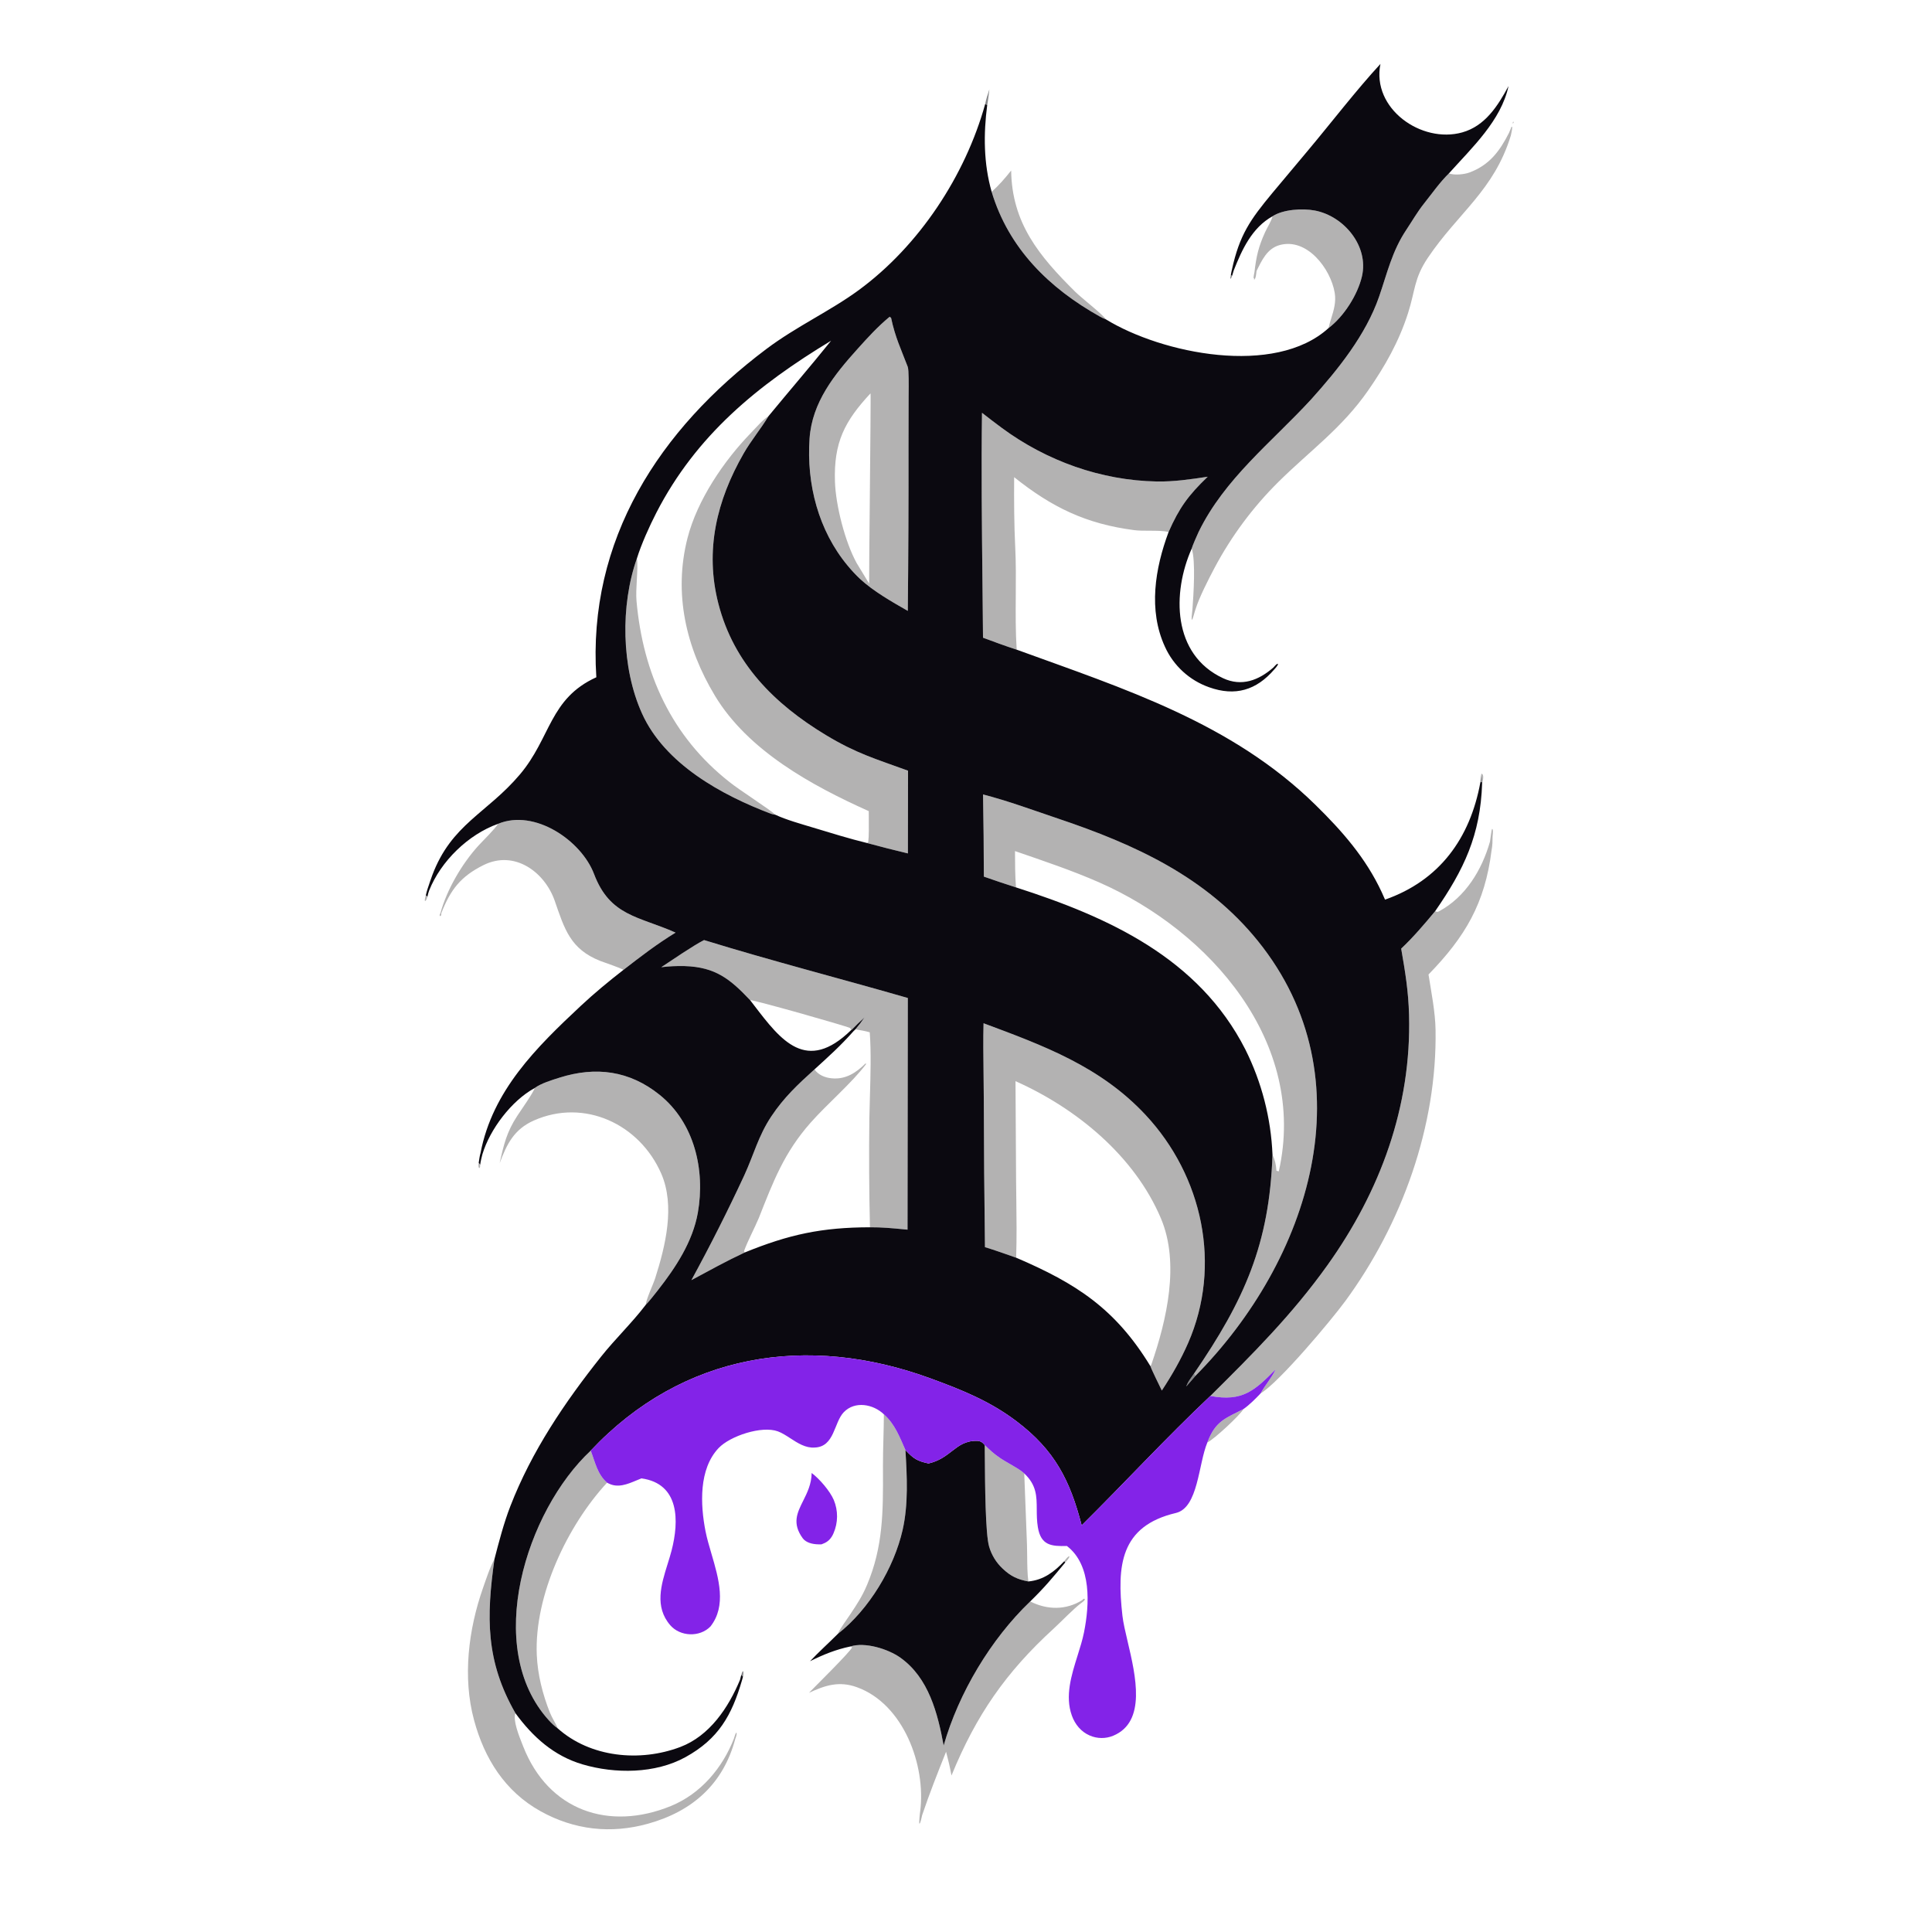
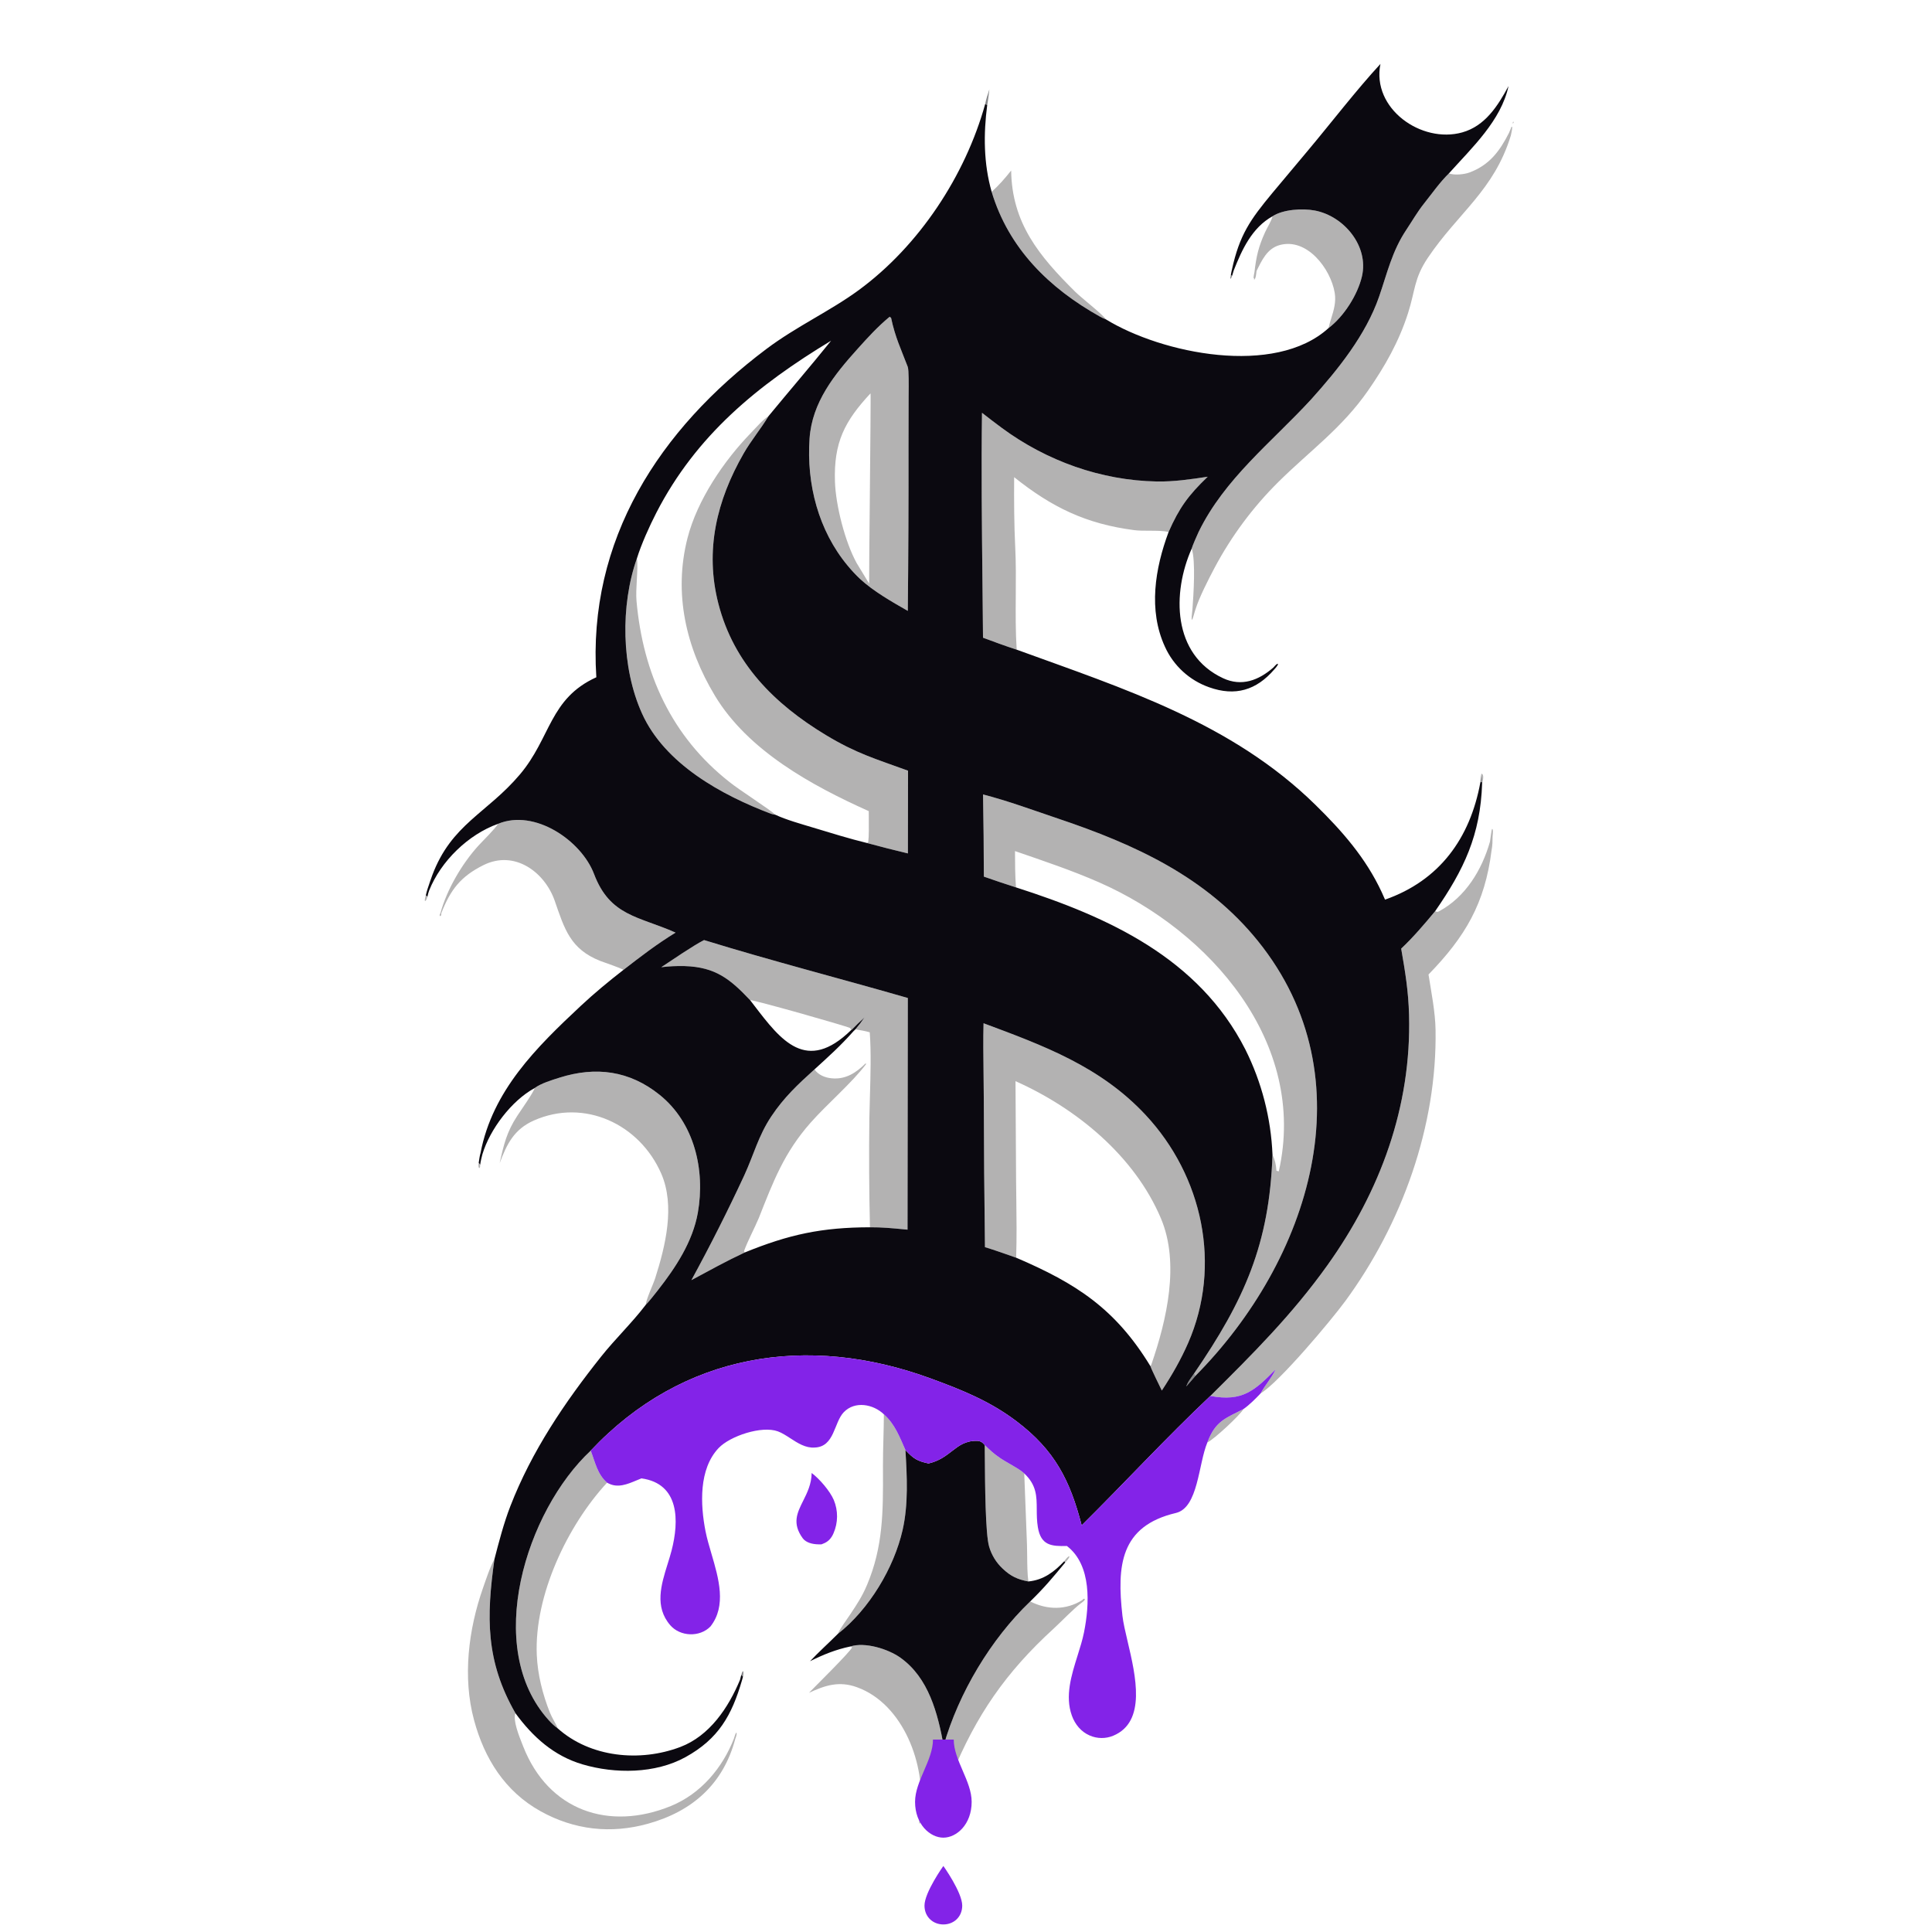
<svg xmlns="http://www.w3.org/2000/svg" viewBox="0 0 2048 2048">
  <g id="shadow" fill="#b3b2b2">
    <path d="M1042.06 842.154C1069.14 849.144 1095.26 858.879 1121.88 867.833C1202.87 895.081 1278.54 929.479 1333.4 997.456C1451.04 1143.23 1388.32 1336.12 1267.26 1458.41L1265.89 1455.82C1319.09 1378.16 1345.67 1318.79 1348.91 1224.06C1351.71 1230.07 1352.58 1234.46 1353.09 1241.06C1353.92 1241.26 1354.74 1241.46 1355.57 1241.66C1386.42 1105.15 1282.45 986.893 1165.11 935.345C1136.11 922.604 1105.87 912.502 1075.94 902.183C1076.0 915.373 1075.98 927.513 1076.98 940.673C1065.58 937.027 1054.22 933.219 1042.93 929.252C1042.88 900.217 1042.59 871.184 1042.06 842.154ZM1042.6 1084.69C1106.45 1108.47 1166.44 1130.5 1214.37 1181.88C1274.89 1246.75 1295.42 1341.46 1259.44 1423.71C1251.77 1441.24 1242.19 1457.96 1231.58 1474.03C1229.28 1469.19 1220.85 1452.35 1219.53 1448.25C1219.89 1447.63 1220.32 1446.94 1220.54 1446.28C1236.77 1399.24 1250.76 1339.28 1230.69 1291.71C1202.71 1225.34 1140.97 1174.75 1076.47 1146.08L1077.09 1251.0C1077.15 1257.938 1077.238 1264.624 1077.325 1271.184C1077.597 1291.826 1077.853 1311.211 1077.17 1333.21C1066.28 1329.42 1055.12 1325.36 1044.1 1322.03C1043.39 1269.13 1042.98 1216.23 1042.85 1163.32C1042.821 1155.264 1042.717 1146.789 1042.611 1138.175C1042.389 1120.1 1042.16 1101.411 1042.6 1084.69ZM943.091 335.732 944.604 336.998C948.941 357.576 954.945 369.662 962.25 388.857C963.458 392.031 963.275 408.931 963.184 417.253C963.167 418.813 963.154 420.072 963.153 420.882L963.046 472.87C963.151 531.101 962.904 589.332 962.303 647.561C945.495 637.991 925.846 626.761 911.707 613.703C907.053 609.304 902.678 604.62 898.607 599.677C867.502 562.29 854.859 513.12 858.167 464.925C860.811 426.403 884.443 397.17 909.161 369.736C920.427 357.232 929.958 346.677 943.091 335.732ZM920.914 859.829C860.372 832.676 792.974 795.79 757.837 737.469C727.076 686.411 713.835 628.877 728.772 570.439C739.117 529.966 767.451 488.254 796.318 458.6C801.408 453.371 808.82 444.618 814.73 441.031C806.611 454.508 796.091 467.101 788.317 480.652C759.741 530.465 746.948 583.276 761.505 639.89C777.818 703.337 820.967 746.251 875.323 779.109C908.058 798.897 928.106 804.354 962.563 816.97L962.411 904.657C947.962 901.222 933.569 897.558 919.237 893.667L920.368 892.634C921.171 886.853 921.049 874.819 920.96 866.017V866.013C920.936 863.66 920.915 861.538 920.914 859.829ZM1579.43 892.169C1579.69 890.567 1581.19 879.182 1581.58 878.743C1583.036 878.231 1582.465 883.973 1582.273 885.906C1582.242 886.216 1582.221 886.428 1582.22 886.5C1582.14 891.668 1582.13 896.259 1581.13 901.344C1574.06 957.853 1553.14 993.023 1514.28 1033.02C1517.27 1052.07 1521.44 1072.64 1521.75 1091.77C1523.42 1193.87 1486.05 1297.51 1425.96 1379.36C1410.99 1399.75 1355.64 1465.7 1336.3 1477.04C1341.29 1467.92 1347.8 1460.96 1352.2 1451.64C1330.16 1473.81 1317.38 1486.19 1283.01 1479.77C1328.31 1434.9 1369.85 1393.37 1407.07 1341.27C1463.15 1262.77 1496.26 1173.18 1493.65 1075.88C1492.98 1050.68 1489.62 1030.41 1485.31 1005.57C1497.59 994.096 1510.56 978.914 1521.3 965.916L1521.393 965.957C1522.93 966.629 1523.685 966.959 1525.45 966.011C1553.47 950.936 1570.9 922.216 1579.43 892.169ZM1599.57 140.902C1600.29 138.999 1601.02 137.472 1601.79 135.634L1601.55 135.988C1601.8 135.282 1601.95 134.613 1602.69 134.201C1603.501 134.881 1602.429 139.659 1601.846 142.257C1601.703 142.894 1601.589 143.4 1601.54 143.682C1583.71 201.927 1545.79 225.436 1513.61 273.24C1498.78 295.266 1500.34 307.782 1492.48 332.244C1482.84 362.267 1468.18 388.139 1450.35 413.814C1422.47 453.953 1388.73 477.64 1355.14 510.882C1328.1 537.682 1305.28 568.411 1287.42 602.029C1281.02 614.097 1271.19 633.305 1267.26 645.998C1266.44 648.08 1264.51 656.204 1263.54 657.123C1262.823 656.142 1263.342 651.93 1263.727 648.802C1263.869 647.651 1263.992 646.647 1264.03 646.004C1265.1 631.507 1267.65 594.475 1263.25 581.507C1263.7 579.307 1269.35 566.4 1270.52 564.001C1298.02 507.401 1348.16 468.712 1389.86 423.377C1418.37 391.65 1447.8 355.166 1461.9 314.452C1470.54 289.479 1475.59 266.348 1490.68 243.717C1496.86 234.452 1502.49 224.563 1509.52 215.76C1518.01 205.115 1526.2 193.288 1535.94 183.764C1541.49 186.048 1552.39 184.861 1557.8 182.82C1579.02 174.816 1589.85 160.039 1599.57 140.902ZM746.335 996.515C818.852 1018.86 889.99 1037.06 962.325 1057.92L962.023 1303.5C960.681 1303.372 959.356 1303.245 958.045 1303.119L958.042 1303.118C945.804 1301.94 934.798 1300.88 922.196 1300.97C921.266 1262.32 921.057 1223.66 921.569 1185.0C921.694 1177.897 921.913 1170.38 922.138 1162.666C922.807 1139.723 923.528 1115.033 921.965 1094.28C916.715 1092.76 912.122 1092.07 906.767 1091.15C911.123 1085.96 912.331 1084.33 916.256 1078.65C911.645 1082.83 907.173 1087.15 902.849 1091.62L902.278 1091.89L901.258 1089.78C895.471 1087.14 800.063 1060.1 795.129 1060.17C774.037 1037.9 758.509 1025.11 725.741 1024.08C717.468 1023.86 709.191 1024.26 700.977 1025.27C712.161 1017.91 734.865 1002.31 746.335 996.515ZM1040.96 437.582C1047.91 443.043 1054.95 448.407 1062.06 453.673C1109.44 488.601 1167.09 509.315 1226.16 510.39C1244.41 510.722 1262.26 508.064 1280.23 505.348C1259.69 525.035 1250.0 538.355 1238.73 563.998C1233.742 562.613 1225.997 562.599 1218.321 562.586C1212.593 562.576 1206.904 562.566 1202.43 561.986C1151.2 555.349 1115.1 537.816 1075.04 505.816C1074.89 530.058 1074.96 555.642 1076.17 579.806C1077.011 596.61 1076.887 613.816 1076.764 631.021V631.185C1076.624 650.545 1076.484 669.897 1077.73 688.673C1065.66 684.8 1053.92 680.378 1042.03 675.996C1041.873 656.683 1041.664 637.204 1041.455 617.643L1041.455 617.63C1040.812 557.581 1040.16 496.756 1040.96 437.582ZM1092.07 1697.59C1110.03 1706.67 1129.9 1707.01 1147.2 1696.21C1148.06 1695.31 1148.1 1695.08 1149.15 1694.7C1151.855 1695.332 1147 1698.711 1145.997 1699.41C1145.921 1699.463 1145.867 1699.5 1145.84 1699.52C1137.51 1705.82 1125.21 1718.8 1116.93 1726.38C1066.11 1772.82 1034.66 1818.4 1008.62 1882.11C1006.92 1872.97 1005.27 1865.9 1002.88 1856.91C993.504 1880.43 985.749 1899.9 977.526 1924.13C977.139 1925.8 975.819 1932.67 974.682 1933.19L974.569 1933.14C974.054 1932.16 975.147 1921.37 975.46 1919.95C981.631 1871.13 957.717 1806.36 908.425 1788.53C889.439 1781.66 874.652 1786.52 857.533 1794.46C863.374 1788.46 902.314 1750.04 903.246 1746.22L901.273 1745.36C916.882 1740.29 941.504 1747.99 954.432 1757.2C984.513 1778.63 993.977 1816.09 1000.32 1850.34C1016.2 1794.73 1050.2 1737.67 1092.07 1697.59ZM566.739 1153.39C573.622 1148.33 585.027 1144.91 593.161 1142.34C631.55 1130.23 667.327 1134.84 699.293 1160.61C736.156 1190.33 747.689 1240.21 739.744 1285.54C734.279 1316.35 716.244 1343.64 697.241 1367.88C694.387 1371.49 687.577 1380.27 684.534 1383.12C685.097 1376.84 692.129 1362.26 694.56 1354.86C705.388 1320.77 715.877 1278.26 700.918 1244.02C678.013 1191.6 619.476 1164.07 565.936 1187.77C545.068 1197.0 537.196 1212.71 529.67 1232.99C534.019 1213.31 537.089 1200.04 548.262 1182.95C551.459 1178.06 566.251 1157.0 566.739 1153.39ZM527.945 873.296C566.801 857.15 616.271 891.042 629.699 926.454C646.695 971.279 676.9 971.153 716.14 988.603C695.677 1001.17 679.974 1013.33 660.865 1028.12C656.803 1025.6 641.744 1020.75 636.643 1018.76C604.351 1006.18 598.371 984.545 588.022 954.858C577.409 924.412 545.444 900.632 512.418 917.093C488.469 929.03 477.502 943.027 467.74 968.14C467.732 968.253 467.73 968.394 467.727 968.554C467.711 969.477 467.685 971.012 466.577 971.088C465.568 970.493 466.285 969.114 466.722 968.271C466.793 968.135 466.856 968.013 466.904 967.91C473.756 942.748 489.949 915.171 507.535 896.007C512.758 890.314 524.442 879.056 527.945 873.296ZM779.43 1843.24C766.73 1891.06 734.118 1920.06 687.019 1933.19C647.58 1944.19 608.802 1939.9 572.935 1919.93C535.349 1899.01 513.474 1864.18 502.512 1823.39C490.216 1778.0 496.601 1727.12 512.012 1683.3C515.186 1674.27 519.476 1660.96 524.119 1652.81C515.554 1714.06 514.685 1760.83 546.405 1816.08C543.422 1823.233 550.188 1840.198 553.661 1848.905C553.994 1849.741 554.298 1850.502 554.559 1851.17C581.161 1919.18 645.302 1941.41 711.248 1914.42C742.795 1901.51 765.859 1874.17 778.065 1842.81C780.996 1832.37 781.956 1837.18 779.43 1843.24ZM863.383 1133.6C867.473 1139.51 874.487 1142.34 881.476 1143.04C896.465 1144.52 907.527 1137.16 917.586 1127.22L918.091 1127.96C902.828 1148.21 876.767 1170.26 859.148 1190.23C831.164 1221.95 819.699 1252.31 804.44 1290.98C799.732 1302.24 792.84 1314.88 788.756 1326.04L789.367 1327.72C770.144 1336.69 751.584 1346.96 732.904 1357.01C752.808 1320.57 771.517 1283.49 789.001 1245.83C799.059 1223.99 803.952 1203.89 817.636 1183.39C831.124 1163.19 845.616 1149.68 863.383 1133.6ZM626.195 1537.72C631.156 1550.8 633.2 1562.51 643.509 1571.72C601.432 1617.18 566.36 1691.29 569.006 1754.19C569.883 1775.03 575.217 1796.04 582.906 1815.4C585.001 1820.67 590.186 1828.98 591.207 1832.15C588.238 1830.16 584.31 1826.37 581.868 1823.68C511.598 1746.46 558.006 1601.24 626.195 1537.72ZM1348.87 229.285C1360.1 221.901 1380.73 220.692 1393.81 223.176C1424.67 229.036 1451.23 260.909 1443.71 293.009C1439.13 312.57 1424.6 335.449 1408.28 347.809C1409.077 344.257 1410.14 340.801 1411.2 337.356C1413.864 328.698 1416.504 320.116 1414.83 310.271C1410.51 284.8 1385.48 251.826 1356.49 259.783C1343.14 263.449 1337.52 276.099 1331.96 287.322C1331.77 288.757 1331.3 296.048 1329.37 296.446L1329.6 296.152L1328.88 295.644L1329.77 295.528L1328.81 294.499C1328.92 292.576 1329.37 290.455 1329.77 288.567C1331.69 271.939 1334.03 261.553 1341.09 246.041C1343.26 241.268 1348.12 233.622 1348.87 229.285ZM675.151 591.924C676.026 597.63 675.554 605.935 675.067 614.504C674.616 622.449 674.151 630.622 674.736 637.163C681.6 713.932 711.932 780.855 773.379 829.054C783.039 836.991 816.842 858.509 821.955 863.683C820.241 863.46 818.855 863.216 817.224 862.599C764.521 842.684 704.665 809.638 680.591 756.4C658.497 707.541 657.649 641.425 675.151 591.924ZM922.786 416.967C895.283 446.526 883.748 468.993 885.081 510.483C885.898 535.909 895.865 574.789 908.16 596.987L921.325 618.682C921.228 610.119 921.633 568.848 922.055 525.847L922.055 525.829C922.575 472.919 923.12 417.396 922.786 416.967ZM1043.86 1531.84C1050.29 1537.97 1053.31 1540.89 1060.46 1545.77C1066.95 1550.2 1080.96 1557.15 1085.75 1561.92L1088.65 1637.52C1088.769 1641.2 1088.805 1645.194 1088.842 1649.292C1088.927 1658.625 1089.016 1668.495 1090.1 1676.41C1078.77 1674.31 1071.33 1670.94 1062.67 1662.63C1055.98 1656.32 1051.1 1648.35 1048.53 1639.53C1044.543 1626.151 1044.174 1573.26 1043.974 1544.719C1043.938 1539.47 1043.907 1535.045 1043.86 1531.84ZM936.931 1499.21C948.635 1509.6 953.526 1522.98 959.793 1537.09C961.476 1564.87 963.009 1594.25 956.872 1621.54C947.779 1661.99 921.114 1706.24 888.243 1731.88C889.452 1727.89 898.302 1715.76 901.158 1711.47C908.59 1700.33 913.94 1692.27 919.115 1680.03C936.259 1639.465 936.133 1601.817 935.99 1559.415C935.984 1557.549 935.978 1555.675 935.973 1553.79C935.949 1544.363 936.199 1534.82 936.45 1525.242L936.45 1525.236C936.677 1516.569 936.905 1507.874 936.931 1499.21ZM1071.86 180.789C1072.71 236.633 1101.48 271.31 1139.77 309.271C1146.44 315.893 1168.91 333.181 1172.23 338.487C1169.69 337.585 1168.22 336.856 1165.87 335.542C1111.92 305.351 1069.21 263.215 1051.19 203.317C1059.03 196.314 1065.31 188.998 1071.86 180.789ZM1318.12 1493.67C1314.77 1499.87 1286.7 1525.99 1279.86 1529.03L1280.15 1528.3C1288.54 1506.32 1299.04 1503.44 1318.12 1493.67ZM1128.19 1654.91C1128.255 1654.824 1128.331 1654.72 1128.419 1654.602C1129.472 1653.179 1132.061 1649.683 1133.5 1649.72C1134.203 1650.92 1130.19 1655.217 1129.226 1656.25L1129.16 1656.32ZM1570.39 820.157C1573.68 820.83 1571.79 828.003 1571.12 830.357L1571.0 828.98C1570.93 825.353 1570.9 823.721 1570.39 820.157ZM451.388 949.073 453.158 950.405C452.749 951.714 452.056 954.55 450.624 955.153C450.575 955.11 450.513 955.079 450.478 955.024C450.139 954.491 450.356 953.372 450.487 952.698C450.505 952.604 450.522 952.518 450.535 952.444C450.594 952.115 450.669 951.789 450.73 951.46C450.9 950.537 451.025 949.952 451.388 949.073ZM509.022 1234.62C509.145 1240.33 506.283 1238.91 507.444 1232.63ZM1603.82 129.28C1604.026 129.233 1604.148 129.199 1604.227 129.177C1604.306 129.155 1604.343 129.145 1604.379 129.146C1604.426 129.147 1604.473 129.166 1604.61 129.203C1604.614 129.237 1604.618 129.265 1604.622 129.29C1604.632 129.359 1604.637 129.398 1604.633 129.436C1604.621 129.541 1604.535 129.637 1604.26 130.336C1603.59 130.842 1603.84 130.722 1603.46 130.846C1603.46 130.606 1603.73 129.561 1603.82 129.28Z" />
  </g>
  <g id="shading" fill="#86878a">
    <path d="M1265.89 1455.82 1267.26 1458.41C1263.99 1462.31 1260.77 1465.94 1257.39 1469.75C1258.55 1467.18 1259.42 1465.07 1261.06 1462.75ZM1044.32 110.318C1045.46 104.302 1046.98 100.402 1048.81 94.657C1048.16 99.804 1047.48 106.254 1046.49 111.322ZM1570.39 820.157C1570.9 823.721 1570.93 825.353 1571.0 828.98L1569.28 829.138C1569.38 826.121 1570.04 823.267 1570.39 820.157ZM785.767 1775.51C786.017 1774.75 786.76 1771.93 787.523 1771.45C788.491 1771.976 787.889 1775.605 787.66 1776.989C787.636 1777.132 787.617 1777.251 787.603 1777.34ZM1306.17 292.174C1305.82 292.938 1305.17 295.012 1304.49 295.535L1304.34 295.491C1303.937 294.752 1304.345 293.233 1304.587 292.335C1304.633 292.165 1304.673 292.017 1304.7 291.901Z" />
  </g>
  <g id="letter" fill="#0b0910">
    <path d="M1463.33 67.758C1453.73 115.073 1506.76 152.46 1550.03 140.356C1574.27 133.577 1587.84 112.172 1599.11 91.221C1591.19 127.842 1560.56 156.312 1535.94 183.764C1526.2 193.288 1518.01 205.115 1509.52 215.76C1502.49 224.563 1496.86 234.452 1490.68 243.717C1475.59 266.348 1470.54 289.479 1461.9 314.452C1447.8 355.166 1418.37 391.65 1389.86 423.377C1348.16 468.712 1298.02 507.401 1270.52 564.001C1269.35 566.4 1263.7 579.307 1263.25 581.507C1242.46 628.297 1242.51 693.771 1296.48 718.923C1316.26 728.143 1334.25 721.165 1349.77 707.659C1350.67 706.703 1353.12 703.649 1354.41 703.605C1354.97 704.061 1354.47 704.923 1354.15 705.425C1353.15 706.945 1352.01 708.367 1350.74 709.669C1331.8 731.682 1309.35 738.412 1281.71 728.523C1260.88 721.198 1243.95 705.666 1234.87 685.539C1217.02 646.732 1224.4 602.523 1238.73 563.998C1250.0 538.355 1259.69 525.035 1280.23 505.348C1262.26 508.064 1244.41 510.722 1226.16 510.39C1167.09 509.315 1109.44 488.601 1062.06 453.673C1054.95 448.407 1047.91 443.043 1040.96 437.582C1040.16 496.756 1040.812 557.581 1041.455 617.63L1041.455 617.643C1041.664 637.204 1041.873 656.683 1042.03 675.996C1053.92 680.378 1065.66 684.8 1077.73 688.673C1191.91 730.222 1305.66 766.153 1394.34 853.11C1422.71 880.933 1447.69 909.275 1464.74 945.885C1465.94 948.454 1467.09 951.041 1468.2 953.646C1525.84 933.423 1558.43 888.753 1569.28 829.138L1571.0 828.98L1571.12 830.357C1569.3 885.322 1551.87 921.842 1521.3 965.916C1510.56 978.914 1497.59 994.096 1485.31 1005.57C1489.62 1030.41 1492.98 1050.68 1493.65 1075.88C1496.26 1173.18 1463.15 1262.77 1407.07 1341.27C1369.85 1393.37 1328.31 1434.9 1283.01 1479.77C1236.39 1523.75 1192.07 1571.93 1146.62 1616.91C1134.24 1568.99 1118.01 1537.27 1077.67 1506.69C1049.28 1485.17 1019.31 1473.22 986.392 1461.16C856.115 1413.4 723.631 1434.11 626.195 1537.72C558.006 1601.24 511.598 1746.46 581.868 1823.68C584.31 1826.37 588.238 1830.16 591.207 1832.15C625.724 1862.98 678.295 1868.14 721.205 1851.86C752.115 1840.13 772.245 1810.22 784.482 1780.55L785.767 1775.51L787.603 1777.34L786.502 1781.33C775.716 1818.22 761.803 1843.2 726.692 1862.61C694.651 1880.31 651.984 1880.49 617.474 1870.29C587.068 1861.3 564.824 1841.26 546.405 1816.08C514.685 1760.83 515.554 1714.06 524.119 1652.81C528.914 1634.28 534.08 1614.42 541.047 1596.48C563.62 1538.27 598.67 1486.44 637.369 1437.85C651.932 1419.56 669.758 1402.43 683.749 1384.16L684.534 1383.12C687.577 1380.27 694.387 1371.49 697.241 1367.88C716.244 1343.64 734.279 1316.35 739.744 1285.54C747.689 1240.21 736.156 1190.33 699.293 1160.61C667.327 1134.84 631.55 1130.23 593.161 1142.34C585.027 1144.91 573.622 1148.33 566.739 1153.39C542.199 1166.73 519.272 1197.24 511.387 1223.53C510.431 1227.55 509.542 1230.43 509.022 1234.62L507.444 1232.63C507.863 1229.84 508.527 1224.76 509.401 1222.16C522.04 1156.03 568.674 1110.19 615.807 1066.12C630.068 1052.79 645.461 1040.09 660.865 1028.12C679.974 1013.33 695.677 1001.17 716.14 988.603C676.9 971.153 646.695 971.279 629.699 926.454C616.271 891.042 566.801 857.15 527.945 873.296C496.366 884.596 467.349 912.82 454.926 943.938C453.935 946.662 453.723 947.609 453.158 950.405L451.388 949.073C451.988 946.576 452.43 944.763 453.224 942.303C454.785 937.505 456.428 932.735 458.15 927.993C478.505 873.531 516.095 862.339 551.057 821.031C584.159 781.921 582.284 740.612 632.133 717.935C622.625 571.999 699.078 455.122 812.25 370.051C844.423 345.867 879.955 329.796 910.288 307.547C974.309 260.586 1023.24 186.197 1044.32 110.318L1046.49 111.322C1042.49 141.961 1042.62 173.413 1051.19 203.317C1069.21 263.215 1111.92 305.351 1165.87 335.542C1168.22 336.856 1169.69 337.585 1172.23 338.487C1231.62 374.925 1351.34 399.523 1408.28 347.809C1424.6 335.449 1439.13 312.57 1443.71 293.009C1451.23 260.909 1424.67 229.036 1393.81 223.176C1380.73 220.692 1360.1 221.901 1348.87 229.285C1327.17 241.392 1316.5 264.586 1307.75 286.855C1307.27 288.64 1306.74 290.414 1306.17 292.174L1304.7 291.901C1305.05 289.626 1305.29 288.294 1305.83 286.018C1313.98 248.842 1325.29 232.909 1348.87 204.444L1386.85 159.105C1411.2 130.062 1438.24 94.879 1463.33 67.758ZM1042.6 1084.69C1042.16 1101.411 1042.389 1120.1 1042.611 1138.175C1042.717 1146.789 1042.821 1155.264 1042.85 1163.32C1042.98 1216.23 1043.39 1269.13 1044.1 1322.03C1055.12 1325.36 1066.28 1329.42 1077.17 1333.21C1140.98 1360.54 1182.37 1387.27 1219.53 1448.25C1220.85 1452.35 1229.28 1469.19 1231.58 1474.03C1242.19 1457.96 1251.77 1441.24 1259.44 1423.71C1295.42 1341.46 1274.89 1246.75 1214.37 1181.88C1166.44 1130.5 1106.45 1108.47 1042.6 1084.69ZM675.151 591.924C657.649 641.425 658.497 707.541 680.591 756.4C704.665 809.638 764.521 842.684 817.224 862.599C818.855 863.216 820.241 863.46 821.955 863.683C833.084 868.957 849.926 873.655 862.114 877.343C880.73 882.975 900.373 889.075 919.237 893.667C933.569 897.558 947.962 901.222 962.411 904.657L962.563 816.97C928.106 804.354 908.058 798.897 875.323 779.109C820.967 746.251 777.818 703.337 761.505 639.89C746.948 583.276 759.741 530.465 788.317 480.652C796.091 467.101 806.611 454.508 814.73 441.031C836.59 414.473 859.561 387.838 881.009 361.164C802.985 408.34 738.011 461.338 695.671 543.679C688.443 557.736 679.786 576.965 675.151 591.924ZM746.335 996.515C734.865 1002.31 712.161 1017.91 700.977 1025.27C709.191 1024.26 717.468 1023.86 725.741 1024.08C758.509 1025.11 774.037 1037.9 795.129 1060.17C796.645 1062.134 798.154 1064.106 799.661 1066.074C827.794 1102.829 854.846 1138.172 902.278 1091.89L902.849 1091.62C907.173 1087.15 911.645 1082.83 916.256 1078.65C912.331 1084.33 911.123 1085.96 906.767 1091.15C905.851 1092.1 905.756 1092.2 904.76 1093.1C891.078 1108.55 878.69 1119.67 863.383 1133.6C845.616 1149.68 831.124 1163.19 817.636 1183.39C803.952 1203.89 799.059 1223.99 789.001 1245.83C771.517 1283.49 752.808 1320.57 732.904 1357.01C751.584 1346.96 770.144 1336.69 789.367 1327.72C836.551 1308.47 871.217 1301.09 922.196 1300.97C934.798 1300.88 945.804 1301.94 958.042 1303.118L958.045 1303.119C959.356 1303.245 960.681 1303.372 962.023 1303.5L962.325 1057.92C889.99 1037.06 818.852 1018.86 746.335 996.515ZM1042.06 842.154C1042.59 871.184 1042.88 900.217 1042.93 929.252C1054.22 933.219 1065.58 937.027 1076.98 940.673C1174.89 972.083 1270.72 1015.48 1320.12 1112.45C1337.48 1147.21 1347.29 1185.25 1348.91 1224.06C1345.67 1318.79 1319.09 1378.16 1265.89 1455.82L1261.06 1462.75C1259.42 1465.07 1258.55 1467.18 1257.39 1469.75C1260.77 1465.94 1263.99 1462.31 1267.26 1458.41C1388.32 1336.12 1451.04 1143.23 1333.4 997.456C1278.54 929.479 1202.87 895.081 1121.88 867.833C1095.26 858.879 1069.14 849.144 1042.06 842.154ZM888.243 1731.88C921.114 1706.24 947.779 1661.99 956.872 1621.54C963.009 1594.25 961.476 1564.87 959.793 1537.09C968.491 1546.43 972.265 1548.71 984.261 1551.34C995.496 1548.746 1002.489 1543.339 1008.989 1538.313C1016.57 1532.451 1023.481 1527.108 1035.67 1527.35C1039.15 1527.42 1041.76 1529.03 1043.86 1531.84C1043.907 1535.045 1043.938 1539.47 1043.974 1544.719C1044.174 1573.26 1044.543 1626.151 1048.53 1639.53C1051.1 1648.35 1055.98 1656.32 1062.67 1662.63C1071.33 1670.94 1078.77 1674.31 1090.1 1676.41C1106.2 1674.89 1117.59 1666.14 1128.19 1654.91L1129.16 1656.32C1116.1 1672.16 1106.79 1683.28 1092.07 1697.59C1050.2 1737.67 1016.2 1794.73 1000.32 1850.34C993.977 1816.09 984.513 1778.63 954.432 1757.2C941.504 1747.99 916.882 1740.29 901.273 1745.36C885.952 1748.58 872.607 1754.0 858.685 1760.95C867.26 1751.75 878.985 1741.19 888.243 1731.88ZM943.091 335.732C929.958 346.677 920.427 357.232 909.161 369.736C884.443 397.17 860.811 426.403 858.167 464.925C854.859 513.12 867.502 562.29 898.607 599.677C902.678 604.62 907.053 609.304 911.707 613.703C925.846 626.761 945.495 637.991 962.303 647.561C962.904 589.332 963.151 531.101 963.046 472.87L963.153 420.882C963.154 420.072 963.167 418.813 963.184 417.253C963.275 408.931 963.458 392.031 962.25 388.857C954.945 369.662 948.941 357.576 944.604 336.998Z" />
  </g>
  <g id="drip" fill="#8323e8">
    <path d="M626.195 1537.72C723.631 1434.11 856.115 1413.4 986.392 1461.16C1019.31 1473.22 1049.28 1485.17 1077.67 1506.69C1118.01 1537.27 1134.24 1568.99 1146.62 1616.91C1192.07 1571.93 1236.39 1523.75 1283.01 1479.77C1317.38 1486.19 1330.16 1473.81 1352.2 1451.64C1347.8 1460.96 1341.29 1467.92 1336.3 1477.04C1331.1 1482.55 1324.38 1489.31 1318.12 1493.67C1299.04 1503.44 1288.54 1506.32 1280.15 1528.3L1279.86 1529.03C1270.24 1552.08 1270.25 1598.21 1246.48 1603.82C1187.52 1617.72 1183.82 1659.55 1189.82 1712.7C1190.655 1720.12 1192.886 1729.606 1195.35 1740.079C1203.953 1776.648 1215.386 1825.248 1180.07 1839.94C1172.06 1843.27 1163.03 1843.18 1155.08 1839.68C1145.93 1835.71 1139.55 1827.89 1136.2 1818.55C1128.788 1797.941 1135.707 1775.891 1142.282 1754.936C1144.924 1746.516 1147.511 1738.272 1149.09 1730.37C1154.99 1700.88 1157.35 1659.03 1130.94 1638.8C1114.63 1639.27 1103.35 1638.3 1100.17 1618.86C1099.064 1612.117 1099.033 1605.853 1099.004 1599.906C1098.936 1586.221 1098.876 1574.217 1085.75 1561.92C1080.96 1557.15 1066.95 1550.2 1060.46 1545.77C1053.31 1540.89 1050.29 1537.97 1043.86 1531.84C1041.76 1529.03 1039.15 1527.42 1035.67 1527.35C1023.481 1527.108 1016.57 1532.451 1008.989 1538.313C1002.489 1543.339 995.496 1548.746 984.261 1551.34C972.265 1548.71 968.491 1546.43 959.793 1537.09C953.526 1522.98 948.635 1509.6 936.931 1499.21C925.705 1488.42 906.192 1484.72 894.408 1497.03C883.845 1508.05 884.722 1533.78 863.511 1534.46C853.935 1535.113 845.643 1529.734 837.738 1524.606C833.29 1521.721 828.965 1518.916 824.604 1517.31C807.499 1511.02 773.92 1522.21 761.783 1534.98C740.598 1557.27 742.354 1595.05 747.891 1623.22C749.35 1630.639 751.693 1638.611 754.112 1646.84C761.86 1673.195 770.383 1702.19 753.112 1724.13C741.584 1735.91 720.948 1734.83 710.547 1722.85C693.541 1703.241 700.86 1679.802 707.703 1657.887C709.208 1653.068 710.689 1648.324 711.884 1643.71C719.983 1612.44 720.482 1572.74 679.947 1567.14C678.247 1567.803 676.536 1568.521 674.816 1569.243C665.097 1573.323 655.096 1577.521 645.214 1572.55L643.509 1571.72C633.2 1562.51 631.156 1550.8 626.195 1537.72ZM860.385 1561.42C868.598 1567.5 879.854 1580.63 883.841 1590.01C888.573 1601.33 888.467 1614.1 883.547 1625.34C881.266 1630.67 877.848 1634.46 872.345 1636.44L870.68 1637.1L867.519 1637.07C861.566 1636.98 854.395 1635.41 850.87 1630.55C839.459 1614.812 845.038 1603.636 851.404 1590.883C855.652 1582.372 860.251 1573.159 860.385 1561.42Z" />
  </g>
+   <g id="needle" fill="#8323e8">
+     <path d="M989 1844 C989 1866 970 1888 970 1910 C970 1934 986 1948 1000 1948 C1014 1948 1030 1934 1030 1910 C1030 1888 1011 1866 1011 1844 Z" />
+     <path d="M1000 1978 C1000 1978 980 2006 980 2020 C980 2032 989 2040 1000 2040 C1011 2040 1020 2032 1020 2020 C1020 2006 1000 1978 1000 1978 Z" />
+   </g>
</svg>
